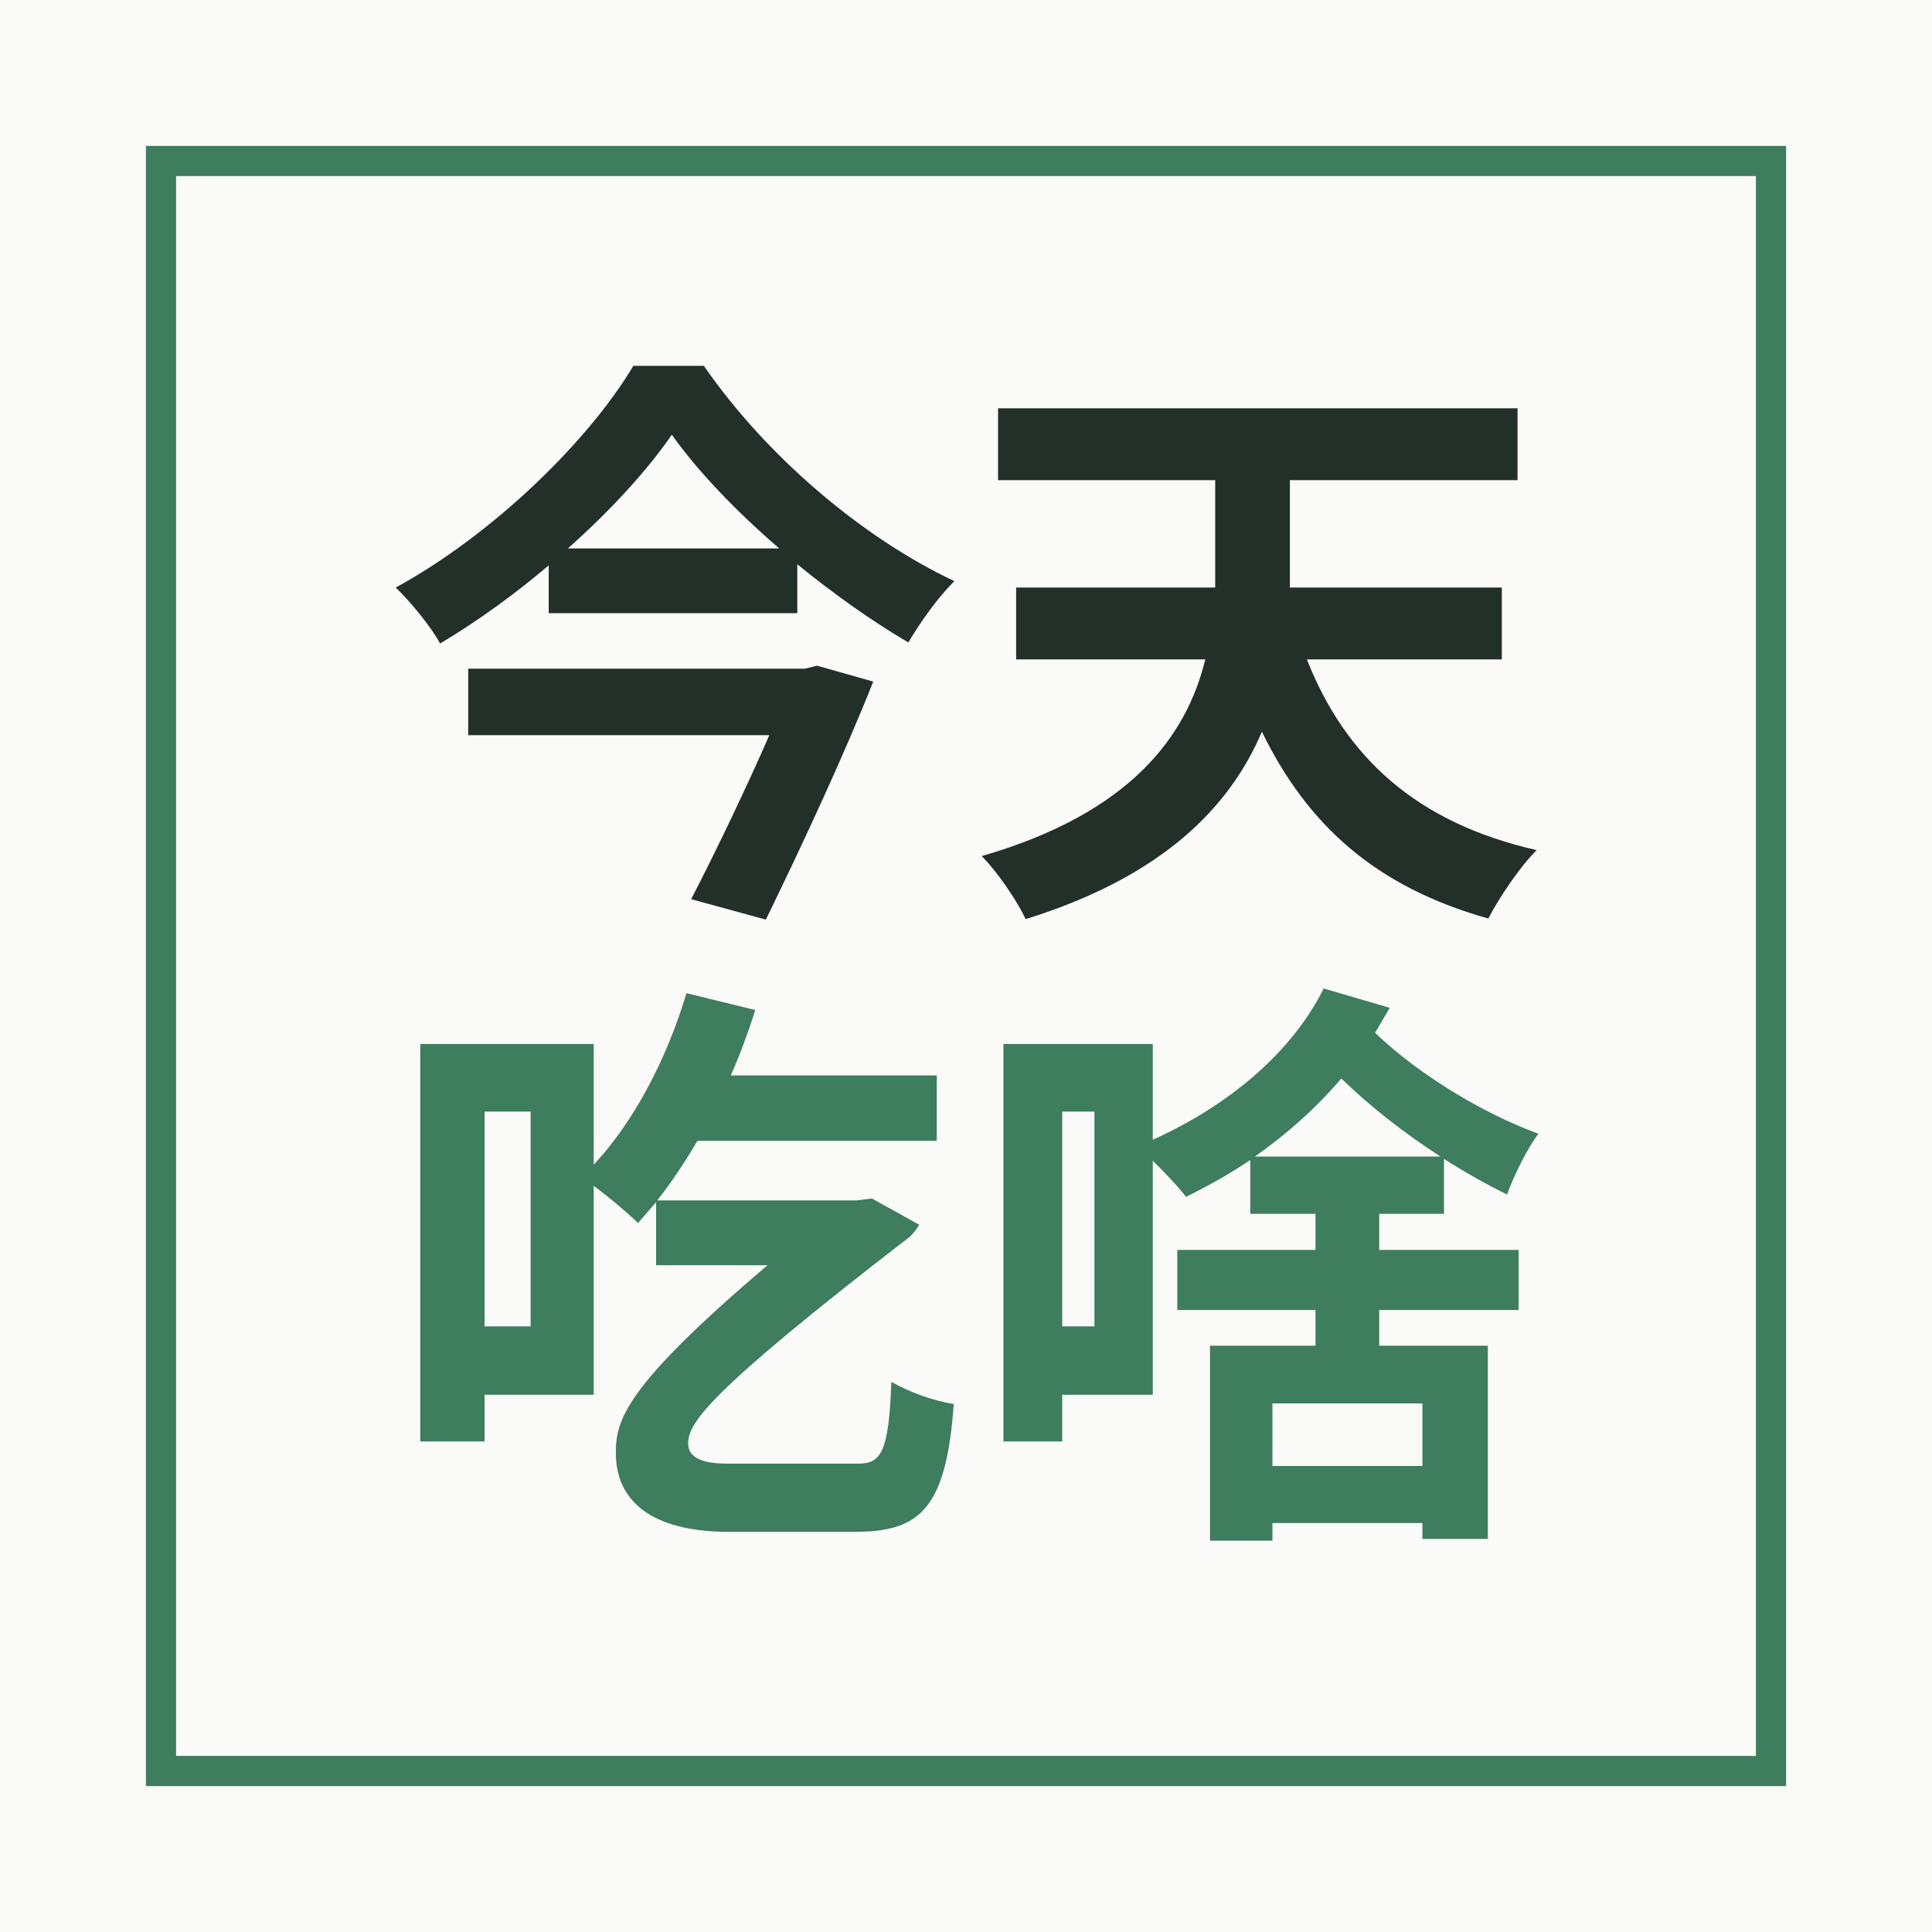
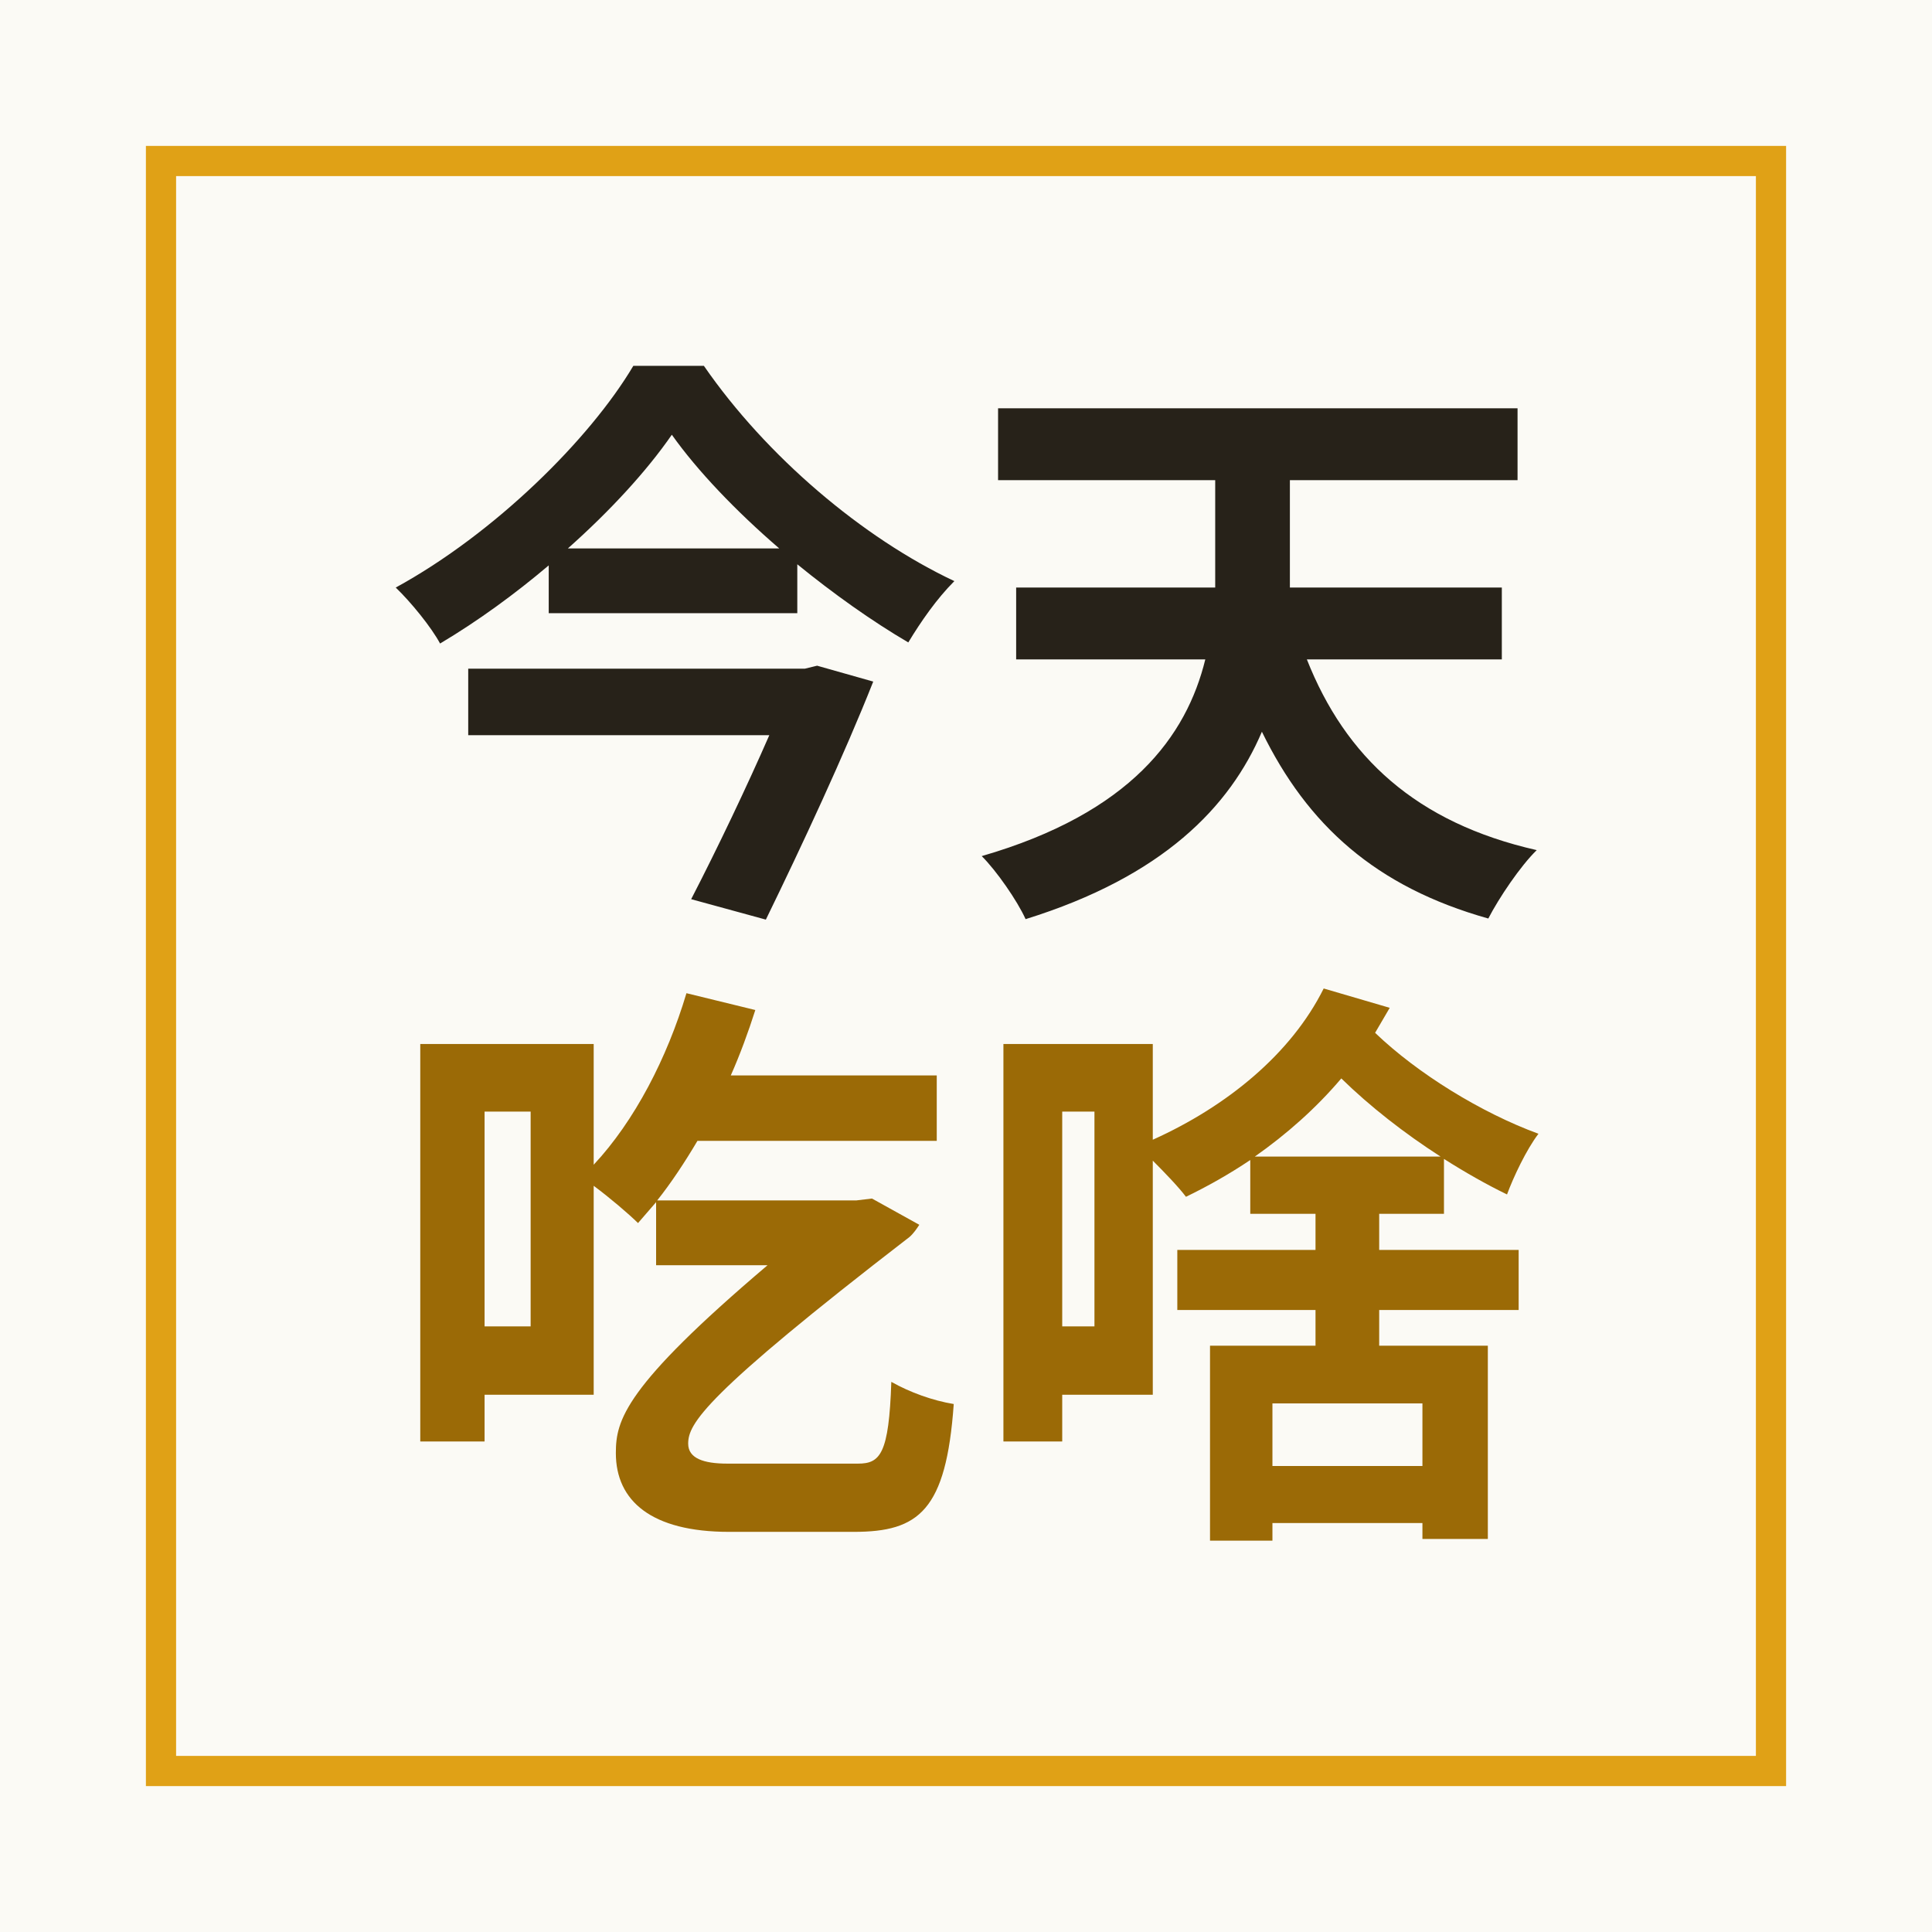
<svg xmlns="http://www.w3.org/2000/svg" viewBox="0 0 192 192">
-   <rect width="192" height="192" fill="#FAFAF8" />
-   <rect x="16" y="16" width="160" height="160" fill="none" stroke="#3E7D5E" stroke-width="3" />
-   <text x="96" y="86" text-anchor="middle" font-family="Songti SC, SimSun, serif" font-size="58" font-weight="700" fill="#23302A">今天</text>
-   <text x="96" y="148" text-anchor="middle" font-family="Songti SC, SimSun, serif" font-size="58" font-weight="700" fill="#3E7D5E">吃啥</text>
+   <rect width="192" height="192" fill="#FBFAF5" />
+   <rect x="16" y="16" width="160" height="160" fill="none" stroke="#E0A116" stroke-width="3" />
+   <text x="96" y="86" text-anchor="middle" font-family="Songti SC, SimSun, serif" font-size="58" font-weight="700" fill="#272219">今天</text>
+   <text x="96" y="148" text-anchor="middle" font-family="Songti SC, SimSun, serif" font-size="58" font-weight="700" fill="#9B6A06">吃啥</text>
</svg>
